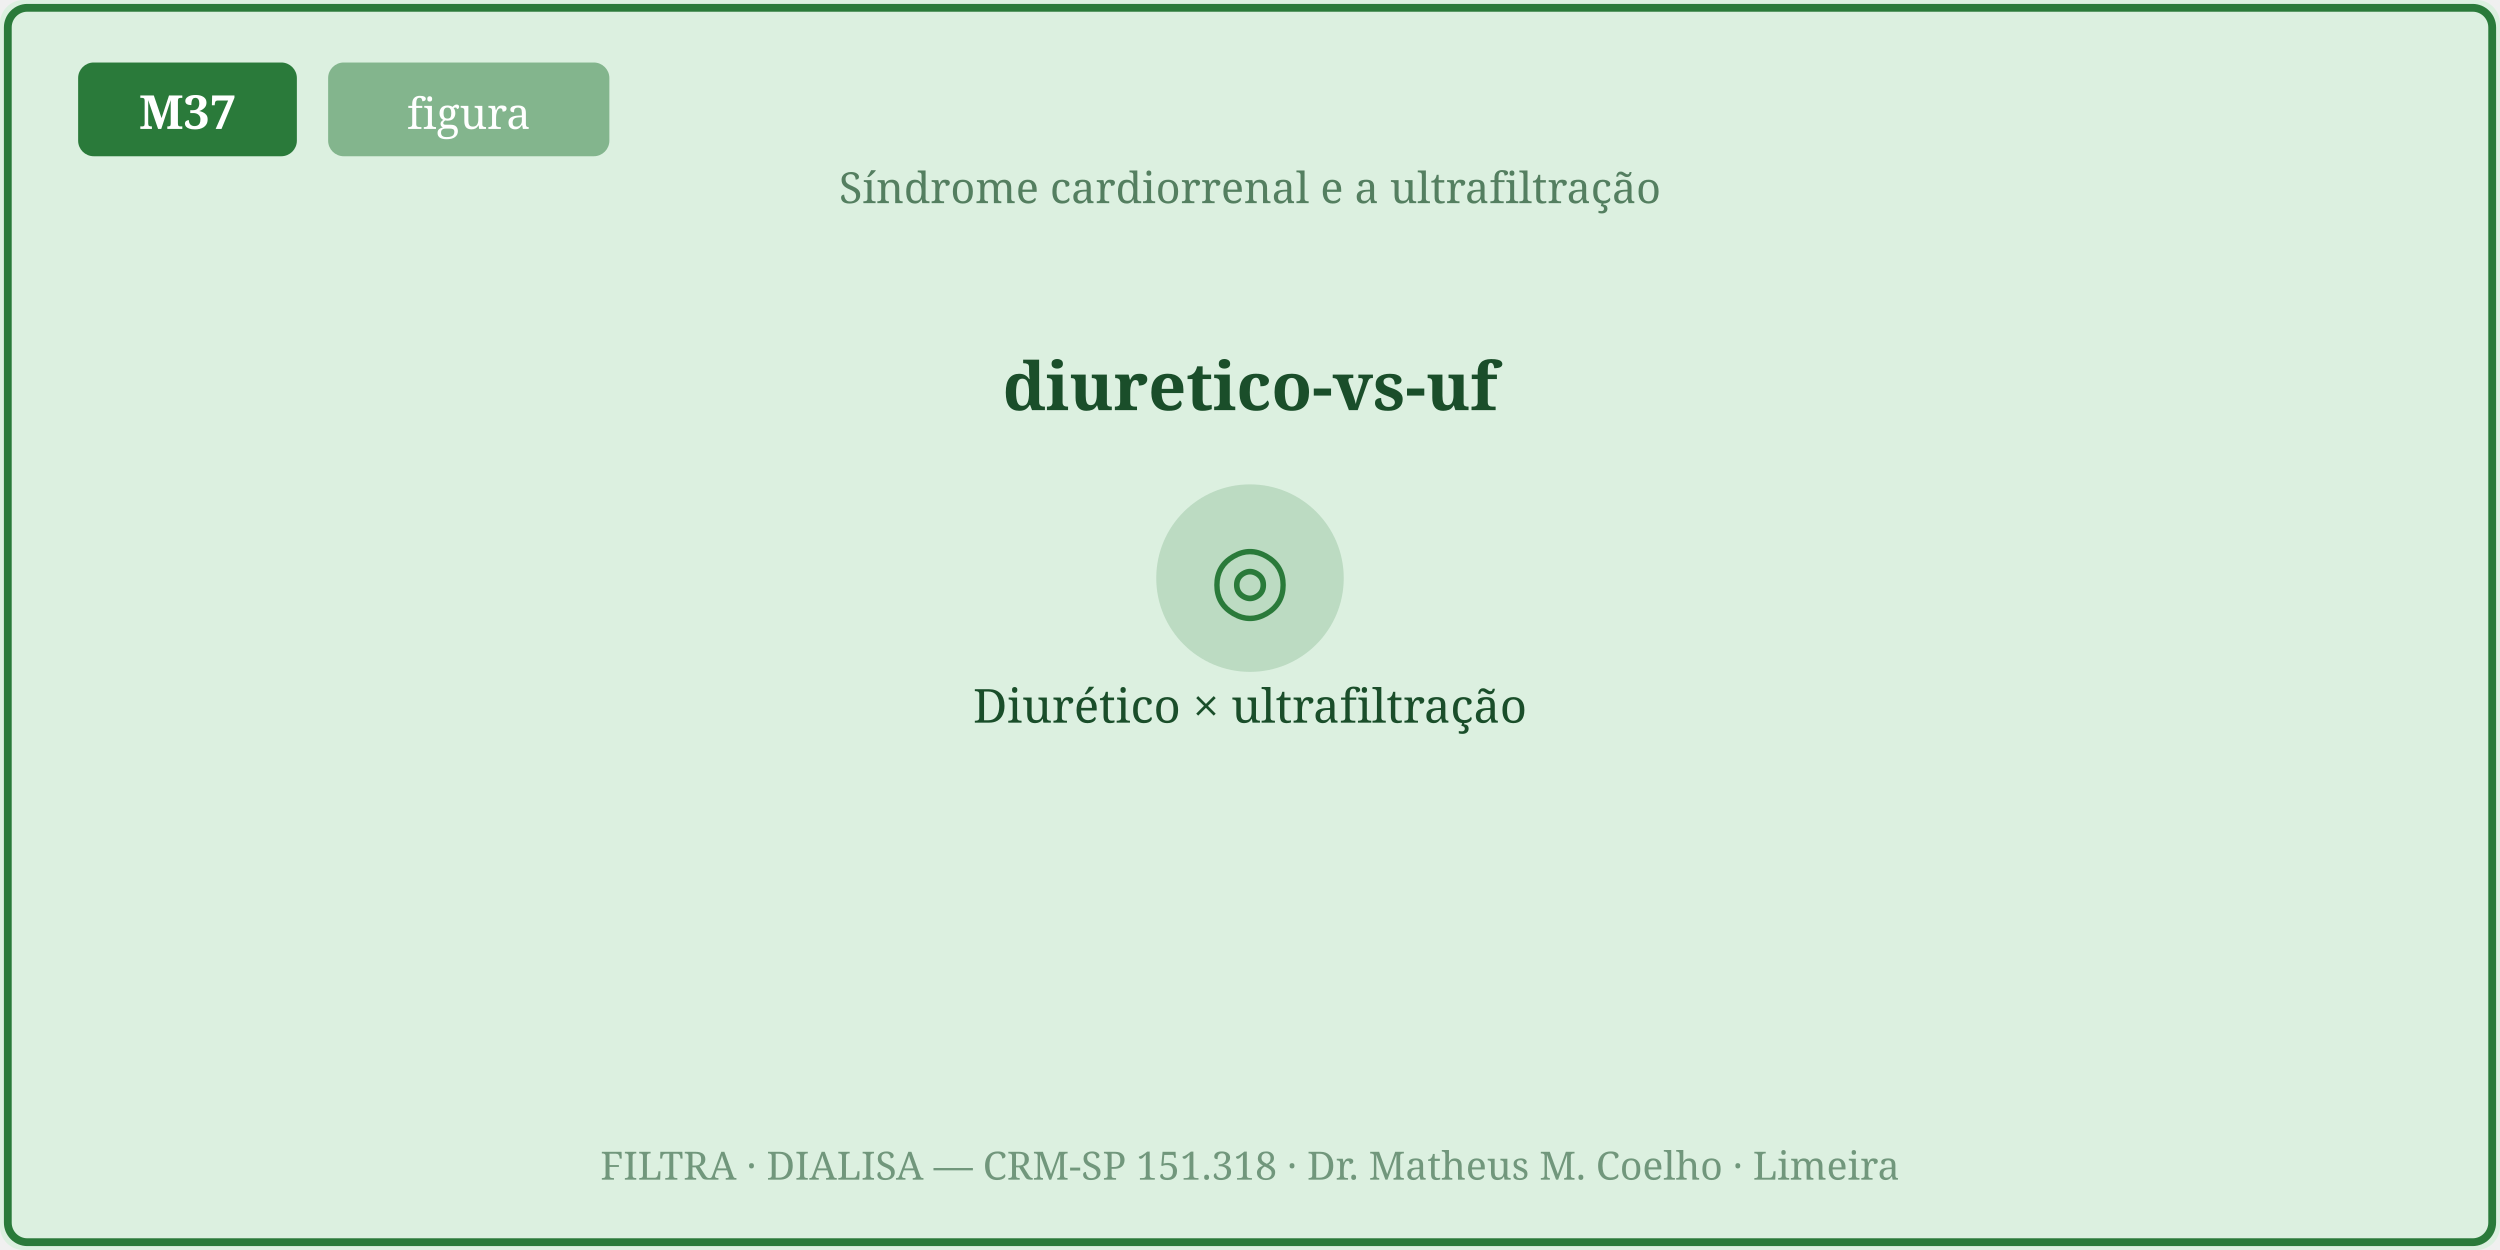
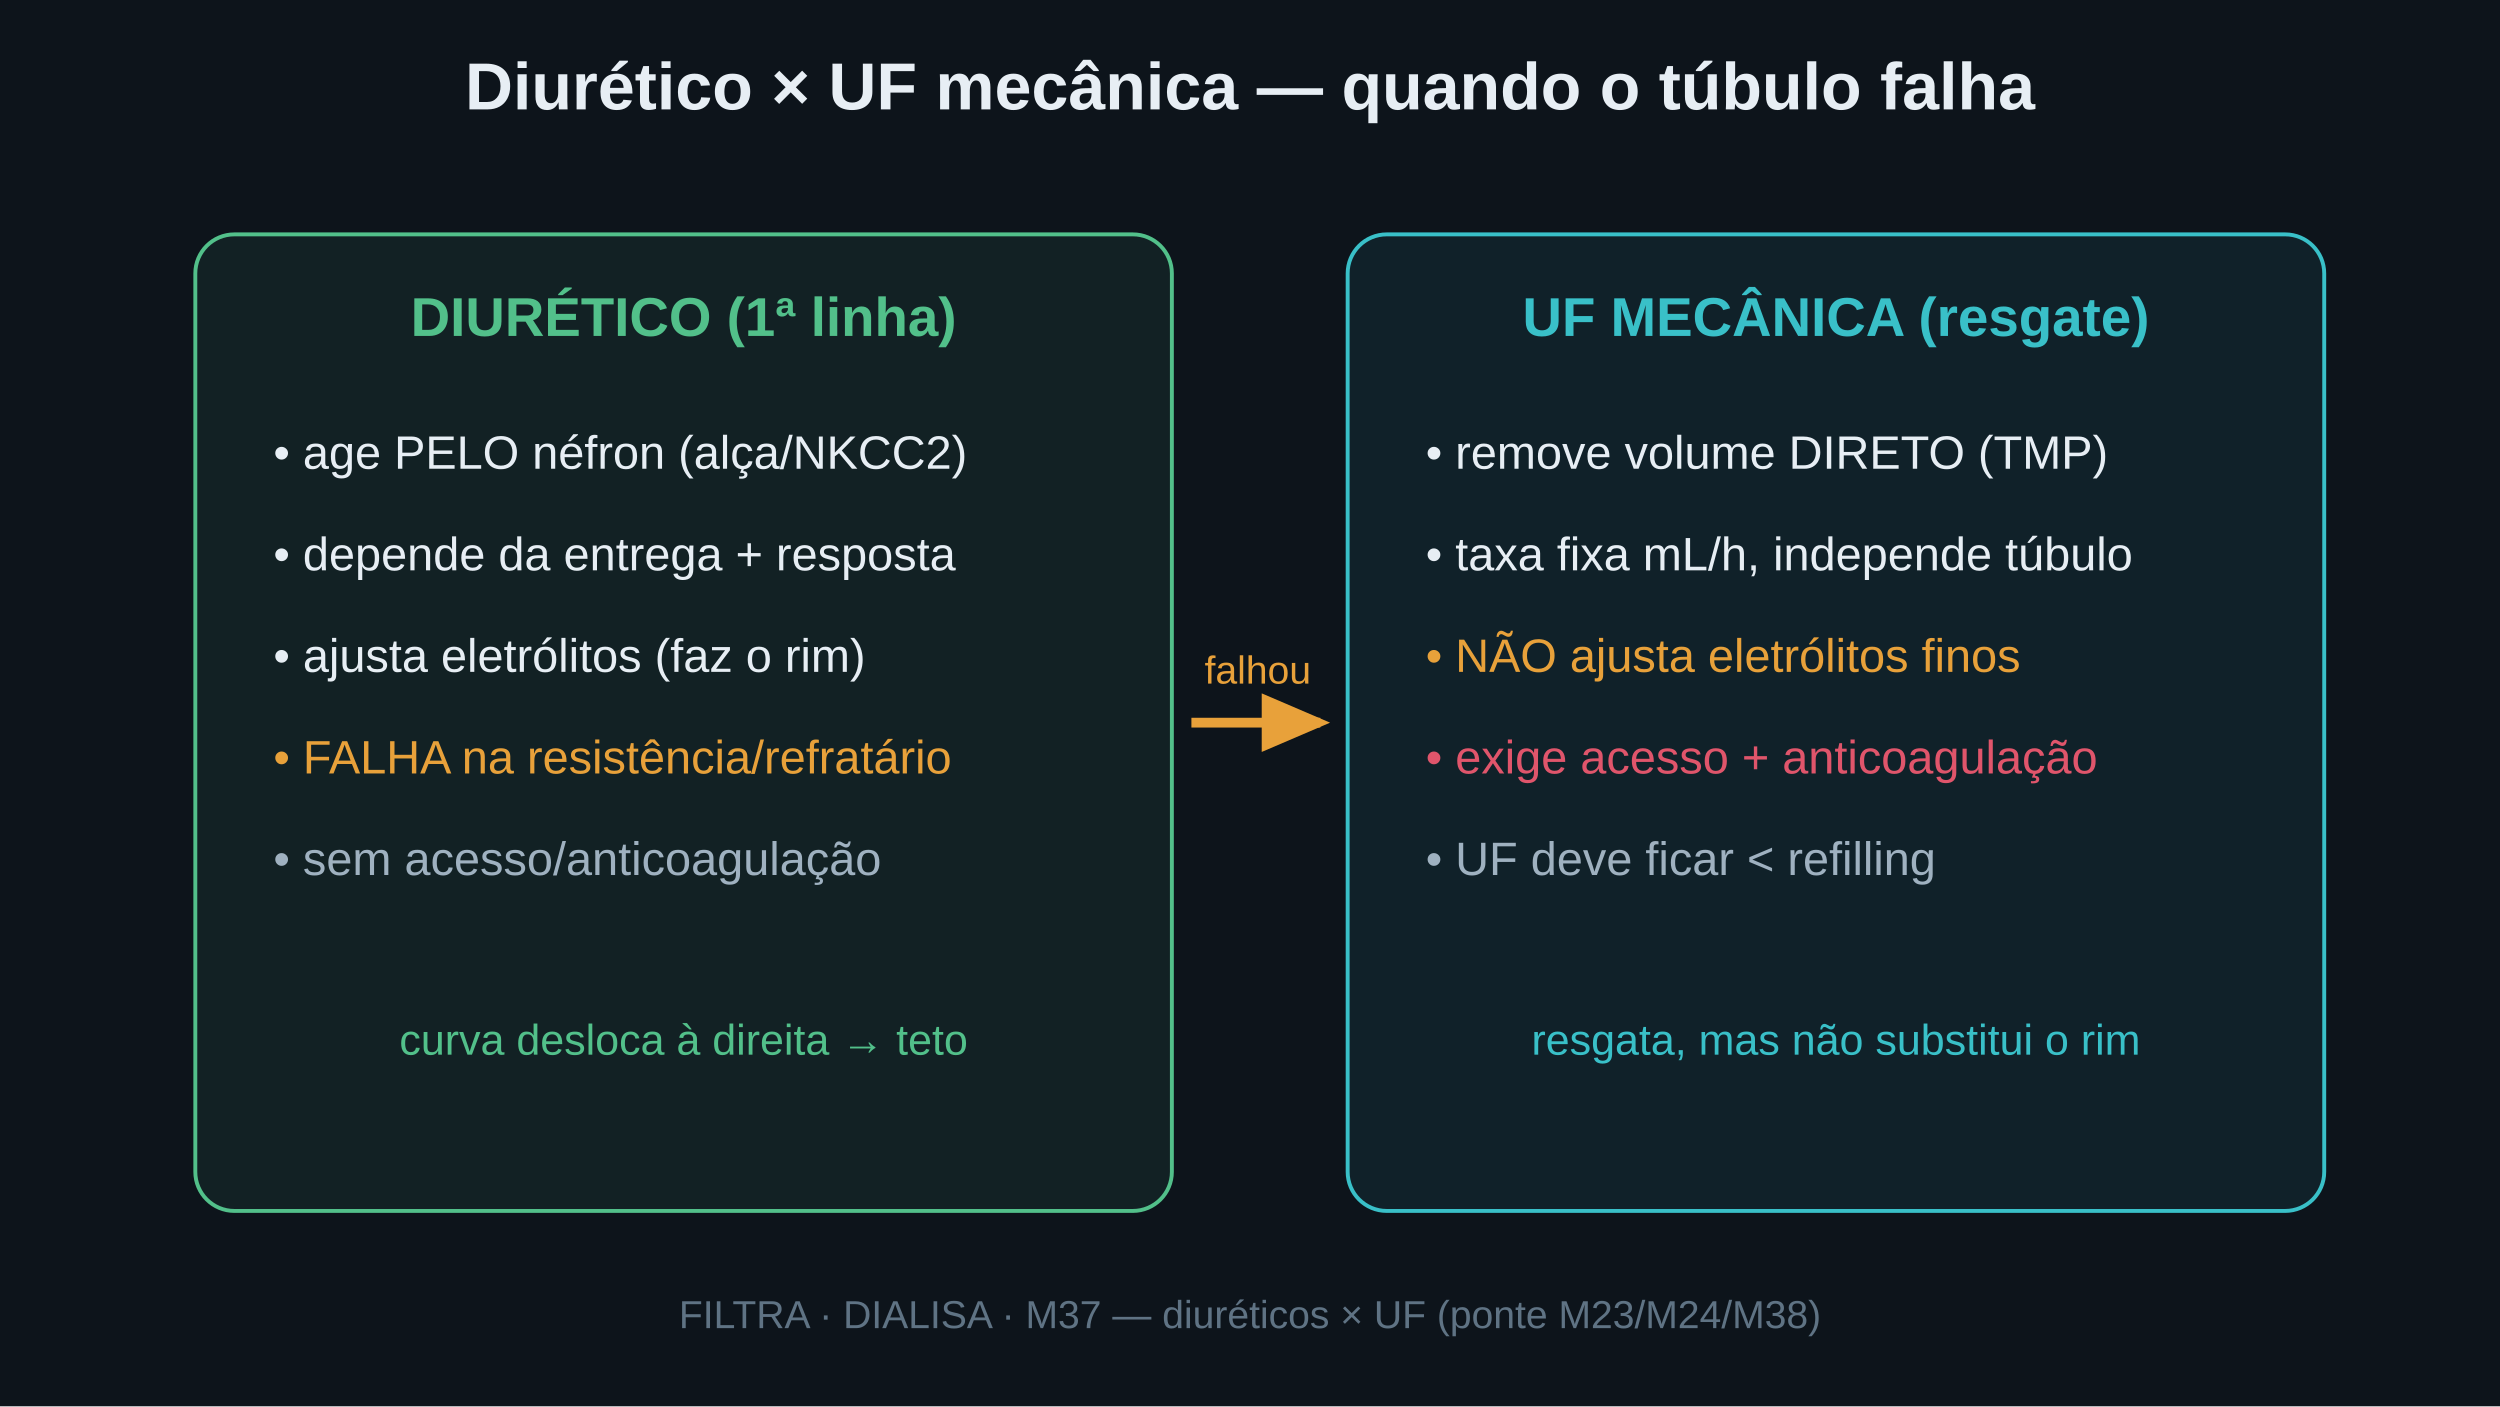
- <svg xmlns="http://www.w3.org/2000/svg" viewBox="0 0 640 320" font-family="Georgia,serif">
-   <rect width="640" height="320" fill="#dcf0e0" rx="6" />
-   <rect x="2" y="2" width="636" height="316" rx="5" fill="none" stroke="#2a7a3a" stroke-width="2" />
-   <rect x="20" y="16" width="56" height="24" rx="4" fill="#2a7a3a" />
-   <text x="48" y="33" text-anchor="middle" font-size="12" font-weight="bold" fill="white">M37</text>
-   <rect x="84" y="16" width="72" height="24" rx="4" fill="#2a7a3a" opacity="0.5" />
-   <text x="120" y="33" text-anchor="middle" font-size="11" fill="white">figura</text>
-   <text x="320" y="52" text-anchor="middle" font-size="11" fill="#1a4e2a" opacity="0.7">Síndrome cardiorrenal e a ultrafiltração</text>
-   <text x="320" y="105" text-anchor="middle" font-size="17" font-weight="bold" fill="#1a4e2a">diuretico-vs-uf</text>
-   <circle cx="320" cy="148" r="24" fill="#2a7a3a" opacity="0.18" />
-   <text x="320" y="156" text-anchor="middle" font-size="24" fill="#2a7a3a">◎</text>
-   <text x="320" y="185" text-anchor="middle" font-size="12" fill="#1a4e2a">Diurético × ultrafiltração</text>
-   <text x="320" y="302" text-anchor="middle" font-size="10" fill="#1a4e2a" opacity="0.55">FILTRA · DIALISA — CRM-SP 151.318 · Dr. Matheus M. Coelho · Limeira</text>
+ <svg xmlns="http://www.w3.org/2000/svg" viewBox="0 0 640 360" font-family="system-ui,Arial,sans-serif">
+   <rect width="640" height="360" fill="#0d141b" />
+   <text x="320" y="28" text-anchor="middle" font-size="17" font-weight="bold" fill="#e7eef4">Diurético × UF mecânica — quando o túbulo falha</text>
+   <rect x="50" y="60" width="250" height="250" rx="10" fill="#52c08a" fill-opacity="0.08" stroke="#52c08a" />
+   <text x="175" y="86" text-anchor="middle" font-size="14" font-weight="bold" fill="#52c08a">DIURÉTICO (1ª linha)</text>
+   <text x="70" y="120" font-size="12" fill="#e7eef4">• age PELO néfron (alça/NKCC2)</text>
+   <text x="70" y="146" font-size="12" fill="#e7eef4">• depende da entrega + resposta</text>
+   <text x="70" y="172" font-size="12" fill="#e7eef4">• ajusta eletrólitos (faz o rim)</text>
+   <text x="70" y="198" font-size="12" fill="#e8a13a">• FALHA na resistência/refratário</text>
+   <text x="70" y="224" font-size="12" fill="#9fb1c0">• sem acesso/anticoagulação</text>
+   <text x="175" y="270" text-anchor="middle" font-size="11" fill="#52c08a">curva desloca à direita → teto</text>
+   <defs>
+     <marker id="g1" markerWidth="9" markerHeight="9" refX="6" refY="3" orient="auto">
+       <path d="M0 0 L7 3 L0 6 z" fill="#e8a13a" />
+     </marker>
+   </defs>
+   <line x1="305" y1="185" x2="338" y2="185" stroke="#e8a13a" stroke-width="2.5" marker-end="url(#g1)" />
+   <text x="322" y="175" text-anchor="middle" font-size="10" fill="#e8a13a">falhou</text>
+   <rect x="345" y="60" width="250" height="250" rx="10" fill="#39c0c8" fill-opacity="0.08" stroke="#39c0c8" />
+   <text x="470" y="86" text-anchor="middle" font-size="14" font-weight="bold" fill="#39c0c8">UF MECÂNICA (resgate)</text>
+   <text x="365" y="120" font-size="12" fill="#e7eef4">• remove volume DIRETO (TMP)</text>
+   <text x="365" y="146" font-size="12" fill="#e7eef4">• taxa fixa mL/h, independe túbulo</text>
+   <text x="365" y="172" font-size="12" fill="#e8a13a">• NÃO ajusta eletrólitos finos</text>
+   <text x="365" y="198" font-size="12" fill="#e0556b">• exige acesso + anticoagulação</text>
+   <text x="365" y="224" font-size="12" fill="#9fb1c0">• UF deve ficar &lt; refilling</text>
+   <text x="470" y="270" text-anchor="middle" font-size="11" fill="#39c0c8">resgata, mas não substitui o rim</text>
+   <text x="320" y="340" text-anchor="middle" font-size="10" fill="#5f7384">FILTRA · DIALISA · M37 — diuréticos × UF (ponte M23/M24/M38)</text>
</svg>
